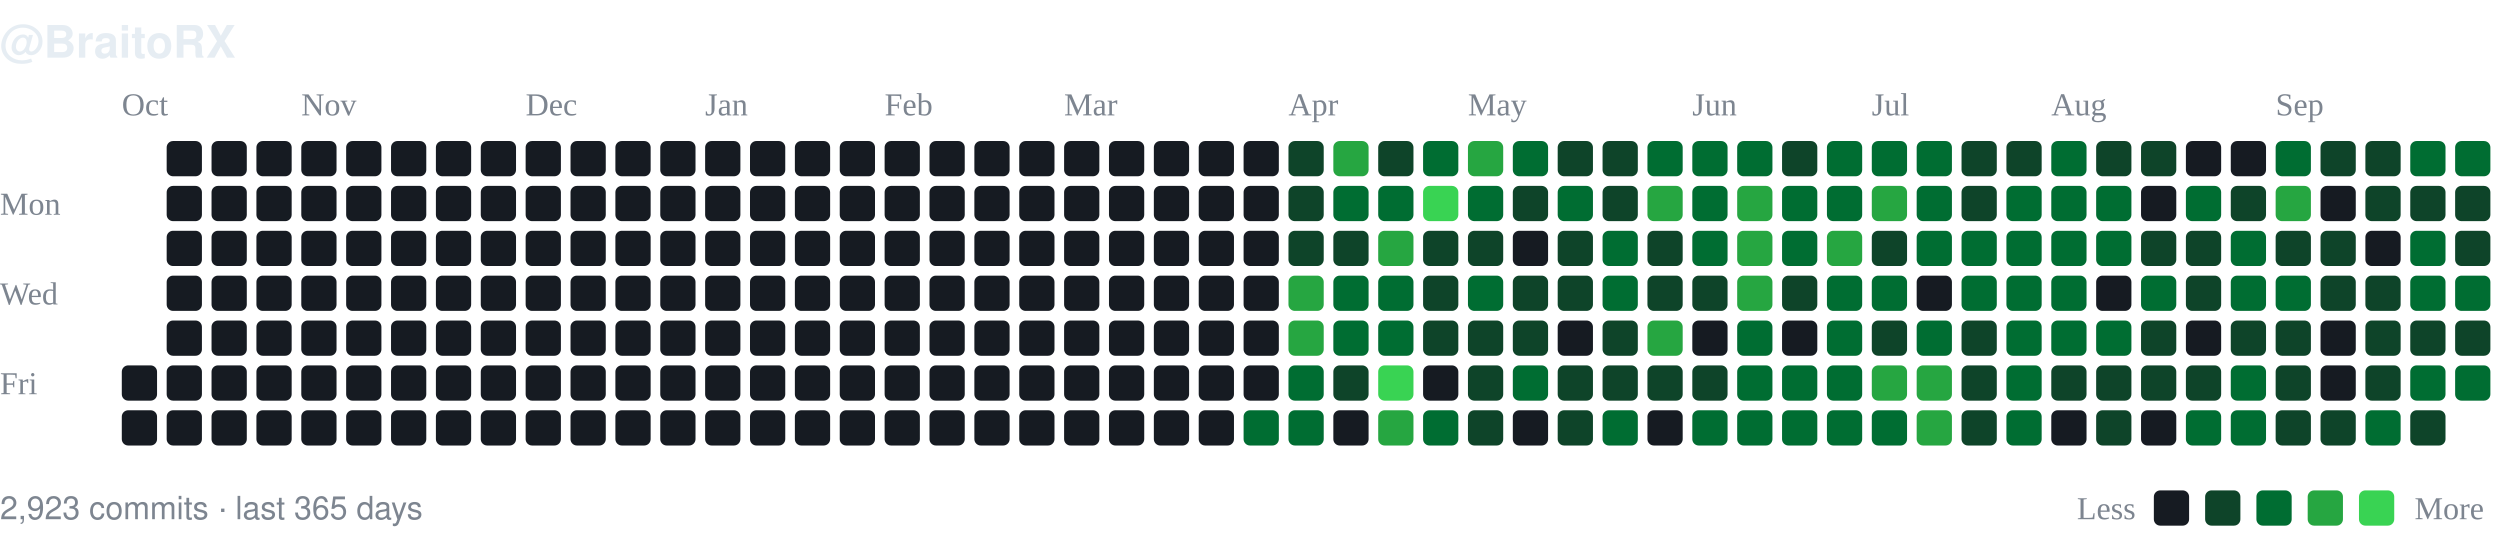
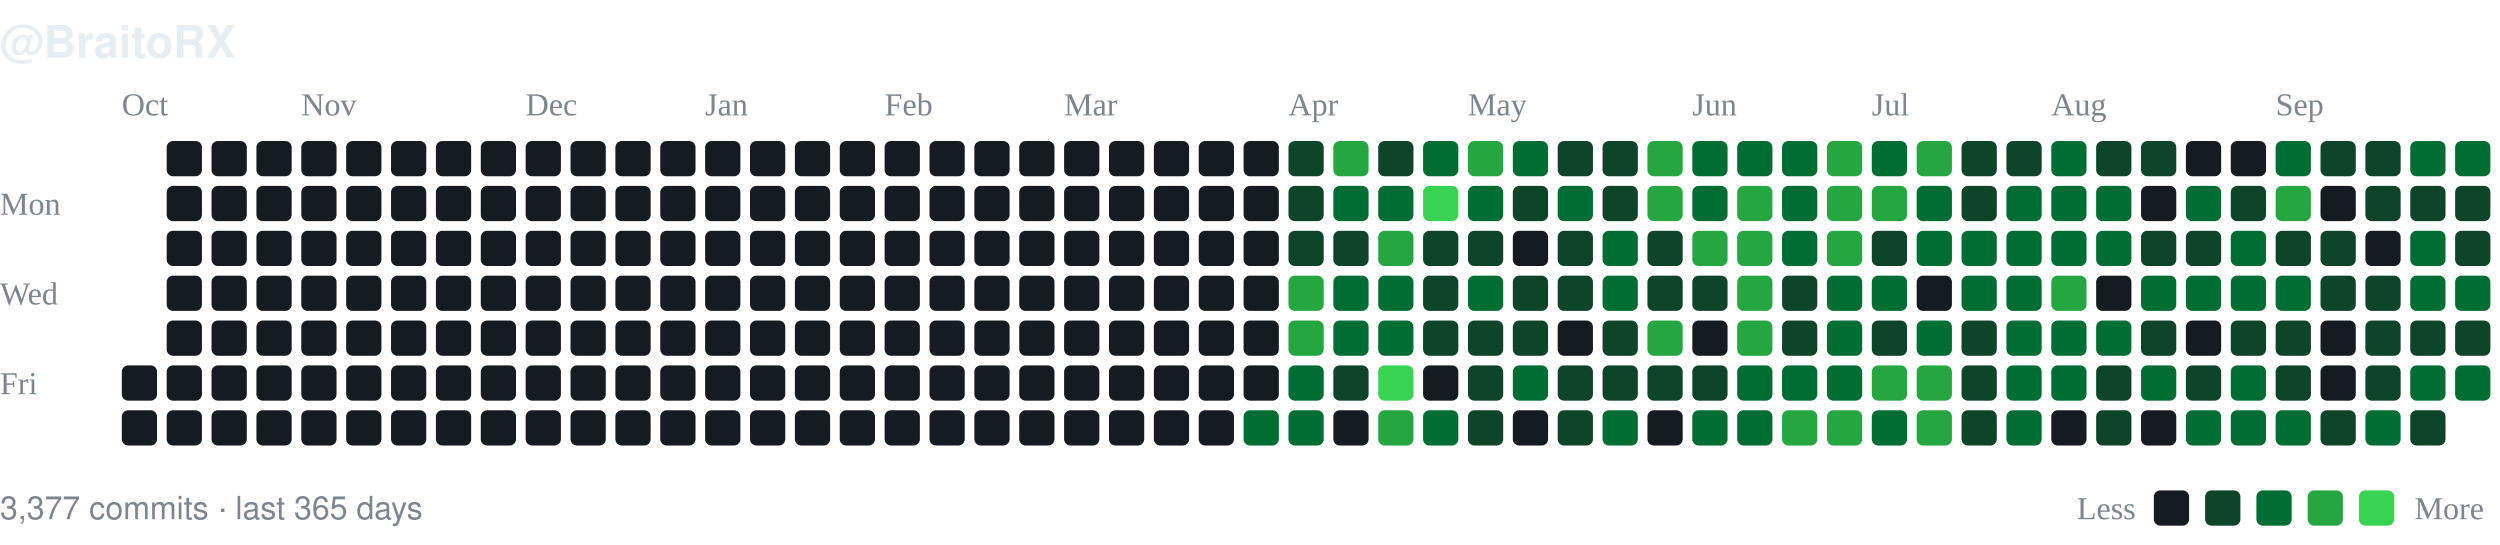
<svg xmlns="http://www.w3.org/2000/svg" width="780" height="170" viewBox="0 0 780 170" role="img">
  <text x="0" y="18" font-size="14" font-weight="600" fill="#e6edf3" font-family="ui-sans-serif,-apple-system,Segoe UI,Helvetica,Arial,sans-serif">@BraitoRX</text>
  <text x="0" y="67" font-size="10" fill="#7d8590">Mon</text>
  <text x="0" y="95" font-size="10" fill="#7d8590">Wed</text>
  <text x="0" y="123" font-size="10" fill="#7d8590">Fri</text>
  <text x="38" y="36" font-size="10" fill="#7d8590">Oct</text>
  <rect x="38" y="114" width="11" height="11" rx="2" fill="#161b22" />
  <rect x="38" y="128" width="11" height="11" rx="2" fill="#161b22" />
  <rect x="52" y="44" width="11" height="11" rx="2" fill="#161b22" />
  <rect x="52" y="58" width="11" height="11" rx="2" fill="#161b22" />
  <rect x="52" y="72" width="11" height="11" rx="2" fill="#161b22" />
  <rect x="52" y="86" width="11" height="11" rx="2" fill="#161b22" />
  <rect x="52" y="100" width="11" height="11" rx="2" fill="#161b22" />
  <rect x="52" y="114" width="11" height="11" rx="2" fill="#161b22" />
  <rect x="52" y="128" width="11" height="11" rx="2" fill="#161b22" />
  <rect x="66" y="44" width="11" height="11" rx="2" fill="#161b22" />
  <rect x="66" y="58" width="11" height="11" rx="2" fill="#161b22" />
  <rect x="66" y="72" width="11" height="11" rx="2" fill="#161b22" />
  <rect x="66" y="86" width="11" height="11" rx="2" fill="#161b22" />
  <rect x="66" y="100" width="11" height="11" rx="2" fill="#161b22" />
  <rect x="66" y="114" width="11" height="11" rx="2" fill="#161b22" />
  <rect x="66" y="128" width="11" height="11" rx="2" fill="#161b22" />
  <rect x="80" y="44" width="11" height="11" rx="2" fill="#161b22" />
  <rect x="80" y="58" width="11" height="11" rx="2" fill="#161b22" />
  <rect x="80" y="72" width="11" height="11" rx="2" fill="#161b22" />
  <rect x="80" y="86" width="11" height="11" rx="2" fill="#161b22" />
  <rect x="80" y="100" width="11" height="11" rx="2" fill="#161b22" />
  <rect x="80" y="114" width="11" height="11" rx="2" fill="#161b22" />
  <rect x="80" y="128" width="11" height="11" rx="2" fill="#161b22" />
  <text x="94" y="36" font-size="10" fill="#7d8590">Nov</text>
  <rect x="94" y="44" width="11" height="11" rx="2" fill="#161b22" />
  <rect x="94" y="58" width="11" height="11" rx="2" fill="#161b22" />
  <rect x="94" y="72" width="11" height="11" rx="2" fill="#161b22" />
  <rect x="94" y="86" width="11" height="11" rx="2" fill="#161b22" />
  <rect x="94" y="100" width="11" height="11" rx="2" fill="#161b22" />
  <rect x="94" y="114" width="11" height="11" rx="2" fill="#161b22" />
  <rect x="94" y="128" width="11" height="11" rx="2" fill="#161b22" />
  <rect x="108" y="44" width="11" height="11" rx="2" fill="#161b22" />
  <rect x="108" y="58" width="11" height="11" rx="2" fill="#161b22" />
  <rect x="108" y="72" width="11" height="11" rx="2" fill="#161b22" />
  <rect x="108" y="86" width="11" height="11" rx="2" fill="#161b22" />
  <rect x="108" y="100" width="11" height="11" rx="2" fill="#161b22" />
  <rect x="108" y="114" width="11" height="11" rx="2" fill="#161b22" />
  <rect x="108" y="128" width="11" height="11" rx="2" fill="#161b22" />
  <rect x="122" y="44" width="11" height="11" rx="2" fill="#161b22" />
  <rect x="122" y="58" width="11" height="11" rx="2" fill="#161b22" />
  <rect x="122" y="72" width="11" height="11" rx="2" fill="#161b22" />
  <rect x="122" y="86" width="11" height="11" rx="2" fill="#161b22" />
  <rect x="122" y="100" width="11" height="11" rx="2" fill="#161b22" />
  <rect x="122" y="114" width="11" height="11" rx="2" fill="#161b22" />
  <rect x="122" y="128" width="11" height="11" rx="2" fill="#161b22" />
  <rect x="136" y="44" width="11" height="11" rx="2" fill="#161b22" />
  <rect x="136" y="58" width="11" height="11" rx="2" fill="#161b22" />
  <rect x="136" y="72" width="11" height="11" rx="2" fill="#161b22" />
  <rect x="136" y="86" width="11" height="11" rx="2" fill="#161b22" />
  <rect x="136" y="100" width="11" height="11" rx="2" fill="#161b22" />
  <rect x="136" y="114" width="11" height="11" rx="2" fill="#161b22" />
  <rect x="136" y="128" width="11" height="11" rx="2" fill="#161b22" />
  <rect x="150" y="44" width="11" height="11" rx="2" fill="#161b22" />
  <rect x="150" y="58" width="11" height="11" rx="2" fill="#161b22" />
  <rect x="150" y="72" width="11" height="11" rx="2" fill="#161b22" />
  <rect x="150" y="86" width="11" height="11" rx="2" fill="#161b22" />
  <rect x="150" y="100" width="11" height="11" rx="2" fill="#161b22" />
  <rect x="150" y="114" width="11" height="11" rx="2" fill="#161b22" />
  <rect x="150" y="128" width="11" height="11" rx="2" fill="#161b22" />
  <text x="164" y="36" font-size="10" fill="#7d8590">Dec</text>
  <rect x="164" y="44" width="11" height="11" rx="2" fill="#161b22" />
  <rect x="164" y="58" width="11" height="11" rx="2" fill="#161b22" />
  <rect x="164" y="72" width="11" height="11" rx="2" fill="#161b22" />
  <rect x="164" y="86" width="11" height="11" rx="2" fill="#161b22" />
  <rect x="164" y="100" width="11" height="11" rx="2" fill="#161b22" />
  <rect x="164" y="114" width="11" height="11" rx="2" fill="#161b22" />
  <rect x="164" y="128" width="11" height="11" rx="2" fill="#161b22" />
  <rect x="178" y="44" width="11" height="11" rx="2" fill="#161b22" />
  <rect x="178" y="58" width="11" height="11" rx="2" fill="#161b22" />
  <rect x="178" y="72" width="11" height="11" rx="2" fill="#161b22" />
  <rect x="178" y="86" width="11" height="11" rx="2" fill="#161b22" />
  <rect x="178" y="100" width="11" height="11" rx="2" fill="#161b22" />
  <rect x="178" y="114" width="11" height="11" rx="2" fill="#161b22" />
  <rect x="178" y="128" width="11" height="11" rx="2" fill="#161b22" />
  <rect x="192" y="44" width="11" height="11" rx="2" fill="#161b22" />
  <rect x="192" y="58" width="11" height="11" rx="2" fill="#161b22" />
  <rect x="192" y="72" width="11" height="11" rx="2" fill="#161b22" />
  <rect x="192" y="86" width="11" height="11" rx="2" fill="#161b22" />
  <rect x="192" y="100" width="11" height="11" rx="2" fill="#161b22" />
  <rect x="192" y="114" width="11" height="11" rx="2" fill="#161b22" />
  <rect x="192" y="128" width="11" height="11" rx="2" fill="#161b22" />
  <rect x="206" y="44" width="11" height="11" rx="2" fill="#161b22" />
  <rect x="206" y="58" width="11" height="11" rx="2" fill="#161b22" />
  <rect x="206" y="72" width="11" height="11" rx="2" fill="#161b22" />
  <rect x="206" y="86" width="11" height="11" rx="2" fill="#161b22" />
  <rect x="206" y="100" width="11" height="11" rx="2" fill="#161b22" />
  <rect x="206" y="114" width="11" height="11" rx="2" fill="#161b22" />
  <rect x="206" y="128" width="11" height="11" rx="2" fill="#161b22" />
  <text x="220" y="36" font-size="10" fill="#7d8590">Jan</text>
  <rect x="220" y="44" width="11" height="11" rx="2" fill="#161b22" />
  <rect x="220" y="58" width="11" height="11" rx="2" fill="#161b22" />
  <rect x="220" y="72" width="11" height="11" rx="2" fill="#161b22" />
  <rect x="220" y="86" width="11" height="11" rx="2" fill="#161b22" />
  <rect x="220" y="100" width="11" height="11" rx="2" fill="#161b22" />
  <rect x="220" y="114" width="11" height="11" rx="2" fill="#161b22" />
  <rect x="220" y="128" width="11" height="11" rx="2" fill="#161b22" />
  <rect x="234" y="44" width="11" height="11" rx="2" fill="#161b22" />
  <rect x="234" y="58" width="11" height="11" rx="2" fill="#161b22" />
  <rect x="234" y="72" width="11" height="11" rx="2" fill="#161b22" />
  <rect x="234" y="86" width="11" height="11" rx="2" fill="#161b22" />
  <rect x="234" y="100" width="11" height="11" rx="2" fill="#161b22" />
  <rect x="234" y="114" width="11" height="11" rx="2" fill="#161b22" />
  <rect x="234" y="128" width="11" height="11" rx="2" fill="#161b22" />
  <rect x="248" y="44" width="11" height="11" rx="2" fill="#161b22" />
  <rect x="248" y="58" width="11" height="11" rx="2" fill="#161b22" />
  <rect x="248" y="72" width="11" height="11" rx="2" fill="#161b22" />
  <rect x="248" y="86" width="11" height="11" rx="2" fill="#161b22" />
  <rect x="248" y="100" width="11" height="11" rx="2" fill="#161b22" />
  <rect x="248" y="114" width="11" height="11" rx="2" fill="#161b22" />
  <rect x="248" y="128" width="11" height="11" rx="2" fill="#161b22" />
  <rect x="262" y="44" width="11" height="11" rx="2" fill="#161b22" />
  <rect x="262" y="58" width="11" height="11" rx="2" fill="#161b22" />
  <rect x="262" y="72" width="11" height="11" rx="2" fill="#161b22" />
  <rect x="262" y="86" width="11" height="11" rx="2" fill="#161b22" />
  <rect x="262" y="100" width="11" height="11" rx="2" fill="#161b22" />
  <rect x="262" y="114" width="11" height="11" rx="2" fill="#161b22" />
  <rect x="262" y="128" width="11" height="11" rx="2" fill="#161b22" />
  <text x="276" y="36" font-size="10" fill="#7d8590">Feb</text>
  <rect x="276" y="44" width="11" height="11" rx="2" fill="#161b22" />
  <rect x="276" y="58" width="11" height="11" rx="2" fill="#161b22" />
  <rect x="276" y="72" width="11" height="11" rx="2" fill="#161b22" />
  <rect x="276" y="86" width="11" height="11" rx="2" fill="#161b22" />
  <rect x="276" y="100" width="11" height="11" rx="2" fill="#161b22" />
  <rect x="276" y="114" width="11" height="11" rx="2" fill="#161b22" />
  <rect x="276" y="128" width="11" height="11" rx="2" fill="#161b22" />
  <rect x="290" y="44" width="11" height="11" rx="2" fill="#161b22" />
  <rect x="290" y="58" width="11" height="11" rx="2" fill="#161b22" />
  <rect x="290" y="72" width="11" height="11" rx="2" fill="#161b22" />
  <rect x="290" y="86" width="11" height="11" rx="2" fill="#161b22" />
  <rect x="290" y="100" width="11" height="11" rx="2" fill="#161b22" />
  <rect x="290" y="114" width="11" height="11" rx="2" fill="#161b22" />
  <rect x="290" y="128" width="11" height="11" rx="2" fill="#161b22" />
  <rect x="304" y="44" width="11" height="11" rx="2" fill="#161b22" />
  <rect x="304" y="58" width="11" height="11" rx="2" fill="#161b22" />
  <rect x="304" y="72" width="11" height="11" rx="2" fill="#161b22" />
  <rect x="304" y="86" width="11" height="11" rx="2" fill="#161b22" />
  <rect x="304" y="100" width="11" height="11" rx="2" fill="#161b22" />
  <rect x="304" y="114" width="11" height="11" rx="2" fill="#161b22" />
  <rect x="304" y="128" width="11" height="11" rx="2" fill="#161b22" />
  <rect x="318" y="44" width="11" height="11" rx="2" fill="#161b22" />
  <rect x="318" y="58" width="11" height="11" rx="2" fill="#161b22" />
  <rect x="318" y="72" width="11" height="11" rx="2" fill="#161b22" />
  <rect x="318" y="86" width="11" height="11" rx="2" fill="#161b22" />
  <rect x="318" y="100" width="11" height="11" rx="2" fill="#161b22" />
  <rect x="318" y="114" width="11" height="11" rx="2" fill="#161b22" />
  <rect x="318" y="128" width="11" height="11" rx="2" fill="#161b22" />
  <text x="332" y="36" font-size="10" fill="#7d8590">Mar</text>
  <rect x="332" y="44" width="11" height="11" rx="2" fill="#161b22" />
  <rect x="332" y="58" width="11" height="11" rx="2" fill="#161b22" />
  <rect x="332" y="72" width="11" height="11" rx="2" fill="#161b22" />
  <rect x="332" y="86" width="11" height="11" rx="2" fill="#161b22" />
  <rect x="332" y="100" width="11" height="11" rx="2" fill="#161b22" />
  <rect x="332" y="114" width="11" height="11" rx="2" fill="#161b22" />
  <rect x="332" y="128" width="11" height="11" rx="2" fill="#161b22" />
  <rect x="346" y="44" width="11" height="11" rx="2" fill="#161b22" />
  <rect x="346" y="58" width="11" height="11" rx="2" fill="#161b22" />
  <rect x="346" y="72" width="11" height="11" rx="2" fill="#161b22" />
  <rect x="346" y="86" width="11" height="11" rx="2" fill="#161b22" />
  <rect x="346" y="100" width="11" height="11" rx="2" fill="#161b22" />
  <rect x="346" y="114" width="11" height="11" rx="2" fill="#161b22" />
  <rect x="346" y="128" width="11" height="11" rx="2" fill="#161b22" />
  <rect x="360" y="44" width="11" height="11" rx="2" fill="#161b22" />
  <rect x="360" y="58" width="11" height="11" rx="2" fill="#161b22" />
  <rect x="360" y="72" width="11" height="11" rx="2" fill="#161b22" />
  <rect x="360" y="86" width="11" height="11" rx="2" fill="#161b22" />
  <rect x="360" y="100" width="11" height="11" rx="2" fill="#161b22" />
  <rect x="360" y="114" width="11" height="11" rx="2" fill="#161b22" />
  <rect x="360" y="128" width="11" height="11" rx="2" fill="#161b22" />
  <rect x="374" y="44" width="11" height="11" rx="2" fill="#161b22" />
  <rect x="374" y="58" width="11" height="11" rx="2" fill="#161b22" />
  <rect x="374" y="72" width="11" height="11" rx="2" fill="#161b22" />
  <rect x="374" y="86" width="11" height="11" rx="2" fill="#161b22" />
  <rect x="374" y="100" width="11" height="11" rx="2" fill="#161b22" />
  <rect x="374" y="114" width="11" height="11" rx="2" fill="#161b22" />
  <rect x="374" y="128" width="11" height="11" rx="2" fill="#161b22" />
  <rect x="388" y="44" width="11" height="11" rx="2" fill="#161b22" />
  <rect x="388" y="58" width="11" height="11" rx="2" fill="#161b22" />
  <rect x="388" y="72" width="11" height="11" rx="2" fill="#161b22" />
  <rect x="388" y="86" width="11" height="11" rx="2" fill="#161b22" />
  <rect x="388" y="100" width="11" height="11" rx="2" fill="#161b22" />
  <rect x="388" y="114" width="11" height="11" rx="2" fill="#161b22" />
  <rect x="388" y="128" width="11" height="11" rx="2" fill="#006d32" />
  <text x="402" y="36" font-size="10" fill="#7d8590">Apr</text>
  <rect x="402" y="44" width="11" height="11" rx="2" fill="#0e4429" />
  <rect x="402" y="58" width="11" height="11" rx="2" fill="#0e4429" />
  <rect x="402" y="72" width="11" height="11" rx="2" fill="#0e4429" />
  <rect x="402" y="86" width="11" height="11" rx="2" fill="#26a641" />
  <rect x="402" y="100" width="11" height="11" rx="2" fill="#26a641" />
  <rect x="402" y="114" width="11" height="11" rx="2" fill="#006d32" />
  <rect x="402" y="128" width="11" height="11" rx="2" fill="#006d32" />
  <rect x="416" y="44" width="11" height="11" rx="2" fill="#26a641" />
  <rect x="416" y="58" width="11" height="11" rx="2" fill="#006d32" />
  <rect x="416" y="72" width="11" height="11" rx="2" fill="#0e4429" />
  <rect x="416" y="86" width="11" height="11" rx="2" fill="#006d32" />
  <rect x="416" y="100" width="11" height="11" rx="2" fill="#006d32" />
  <rect x="416" y="114" width="11" height="11" rx="2" fill="#0e4429" />
  <rect x="416" y="128" width="11" height="11" rx="2" fill="#161b22" />
  <rect x="430" y="44" width="11" height="11" rx="2" fill="#0e4429" />
  <rect x="430" y="58" width="11" height="11" rx="2" fill="#006d32" />
  <rect x="430" y="72" width="11" height="11" rx="2" fill="#26a641" />
  <rect x="430" y="86" width="11" height="11" rx="2" fill="#006d32" />
  <rect x="430" y="100" width="11" height="11" rx="2" fill="#006d32" />
  <rect x="430" y="114" width="11" height="11" rx="2" fill="#39d353" />
  <rect x="430" y="128" width="11" height="11" rx="2" fill="#26a641" />
  <rect x="444" y="44" width="11" height="11" rx="2" fill="#006d32" />
  <rect x="444" y="58" width="11" height="11" rx="2" fill="#39d353" />
  <rect x="444" y="72" width="11" height="11" rx="2" fill="#0e4429" />
  <rect x="444" y="86" width="11" height="11" rx="2" fill="#0e4429" />
  <rect x="444" y="100" width="11" height="11" rx="2" fill="#0e4429" />
  <rect x="444" y="114" width="11" height="11" rx="2" fill="#161b22" />
  <rect x="444" y="128" width="11" height="11" rx="2" fill="#006d32" />
  <text x="458" y="36" font-size="10" fill="#7d8590">May</text>
  <rect x="458" y="44" width="11" height="11" rx="2" fill="#26a641" />
  <rect x="458" y="58" width="11" height="11" rx="2" fill="#006d32" />
  <rect x="458" y="72" width="11" height="11" rx="2" fill="#0e4429" />
  <rect x="458" y="86" width="11" height="11" rx="2" fill="#006d32" />
  <rect x="458" y="100" width="11" height="11" rx="2" fill="#0e4429" />
  <rect x="458" y="114" width="11" height="11" rx="2" fill="#0e4429" />
  <rect x="458" y="128" width="11" height="11" rx="2" fill="#0e4429" />
  <rect x="472" y="44" width="11" height="11" rx="2" fill="#006d32" />
  <rect x="472" y="58" width="11" height="11" rx="2" fill="#0e4429" />
  <rect x="472" y="72" width="11" height="11" rx="2" fill="#161b22" />
  <rect x="472" y="86" width="11" height="11" rx="2" fill="#0e4429" />
  <rect x="472" y="100" width="11" height="11" rx="2" fill="#0e4429" />
  <rect x="472" y="114" width="11" height="11" rx="2" fill="#006d32" />
  <rect x="472" y="128" width="11" height="11" rx="2" fill="#161b22" />
  <rect x="486" y="44" width="11" height="11" rx="2" fill="#0e4429" />
  <rect x="486" y="58" width="11" height="11" rx="2" fill="#006d32" />
  <rect x="486" y="72" width="11" height="11" rx="2" fill="#0e4429" />
  <rect x="486" y="86" width="11" height="11" rx="2" fill="#0e4429" />
  <rect x="486" y="100" width="11" height="11" rx="2" fill="#161b22" />
  <rect x="486" y="114" width="11" height="11" rx="2" fill="#0e4429" />
  <rect x="486" y="128" width="11" height="11" rx="2" fill="#0e4429" />
  <rect x="500" y="44" width="11" height="11" rx="2" fill="#0e4429" />
  <rect x="500" y="58" width="11" height="11" rx="2" fill="#0e4429" />
  <rect x="500" y="72" width="11" height="11" rx="2" fill="#006d32" />
  <rect x="500" y="86" width="11" height="11" rx="2" fill="#006d32" />
  <rect x="500" y="100" width="11" height="11" rx="2" fill="#0e4429" />
  <rect x="500" y="114" width="11" height="11" rx="2" fill="#0e4429" />
  <rect x="500" y="128" width="11" height="11" rx="2" fill="#006d32" />
-   <rect x="514" y="44" width="11" height="11" rx="2" fill="#006d32" />
+   <rect x="514" y="44" width="11" height="11" rx="2" fill="#26a641" />
  <rect x="514" y="58" width="11" height="11" rx="2" fill="#26a641" />
  <rect x="514" y="72" width="11" height="11" rx="2" fill="#0e4429" />
  <rect x="514" y="86" width="11" height="11" rx="2" fill="#0e4429" />
  <rect x="514" y="100" width="11" height="11" rx="2" fill="#26a641" />
  <rect x="514" y="114" width="11" height="11" rx="2" fill="#0e4429" />
  <rect x="514" y="128" width="11" height="11" rx="2" fill="#161b22" />
  <text x="528" y="36" font-size="10" fill="#7d8590">Jun</text>
  <rect x="528" y="44" width="11" height="11" rx="2" fill="#006d32" />
  <rect x="528" y="58" width="11" height="11" rx="2" fill="#006d32" />
-   <rect x="528" y="72" width="11" height="11" rx="2" fill="#006d32" />
+   <rect x="528" y="72" width="11" height="11" rx="2" fill="#26a641" />
  <rect x="528" y="86" width="11" height="11" rx="2" fill="#0e4429" />
  <rect x="528" y="100" width="11" height="11" rx="2" fill="#161b22" />
  <rect x="528" y="114" width="11" height="11" rx="2" fill="#0e4429" />
  <rect x="528" y="128" width="11" height="11" rx="2" fill="#006d32" />
  <rect x="542" y="44" width="11" height="11" rx="2" fill="#006d32" />
  <rect x="542" y="58" width="11" height="11" rx="2" fill="#26a641" />
  <rect x="542" y="72" width="11" height="11" rx="2" fill="#26a641" />
  <rect x="542" y="86" width="11" height="11" rx="2" fill="#26a641" />
-   <rect x="542" y="100" width="11" height="11" rx="2" fill="#006d32" />
+   <rect x="542" y="100" width="11" height="11" rx="2" fill="#26a641" />
  <rect x="542" y="114" width="11" height="11" rx="2" fill="#006d32" />
  <rect x="542" y="128" width="11" height="11" rx="2" fill="#006d32" />
-   <rect x="556" y="44" width="11" height="11" rx="2" fill="#0e4429" />
+   <rect x="556" y="44" width="11" height="11" rx="2" fill="#006d32" />
  <rect x="556" y="58" width="11" height="11" rx="2" fill="#006d32" />
  <rect x="556" y="72" width="11" height="11" rx="2" fill="#006d32" />
  <rect x="556" y="86" width="11" height="11" rx="2" fill="#0e4429" />
-   <rect x="556" y="100" width="11" height="11" rx="2" fill="#161b22" />
+   <rect x="556" y="100" width="11" height="11" rx="2" fill="#0e4429" />
  <rect x="556" y="114" width="11" height="11" rx="2" fill="#006d32" />
-   <rect x="556" y="128" width="11" height="11" rx="2" fill="#006d32" />
-   <rect x="570" y="44" width="11" height="11" rx="2" fill="#006d32" />
-   <rect x="570" y="58" width="11" height="11" rx="2" fill="#006d32" />
+   <rect x="556" y="128" width="11" height="11" rx="2" fill="#26a641" />
+   <rect x="570" y="44" width="11" height="11" rx="2" fill="#26a641" />
+   <rect x="570" y="58" width="11" height="11" rx="2" fill="#26a641" />
  <rect x="570" y="72" width="11" height="11" rx="2" fill="#26a641" />
  <rect x="570" y="86" width="11" height="11" rx="2" fill="#006d32" />
  <rect x="570" y="100" width="11" height="11" rx="2" fill="#006d32" />
  <rect x="570" y="114" width="11" height="11" rx="2" fill="#006d32" />
-   <rect x="570" y="128" width="11" height="11" rx="2" fill="#006d32" />
+   <rect x="570" y="128" width="11" height="11" rx="2" fill="#26a641" />
  <text x="584" y="36" font-size="10" fill="#7d8590">Jul</text>
  <rect x="584" y="44" width="11" height="11" rx="2" fill="#006d32" />
  <rect x="584" y="58" width="11" height="11" rx="2" fill="#26a641" />
  <rect x="584" y="72" width="11" height="11" rx="2" fill="#0e4429" />
  <rect x="584" y="86" width="11" height="11" rx="2" fill="#006d32" />
  <rect x="584" y="100" width="11" height="11" rx="2" fill="#0e4429" />
  <rect x="584" y="114" width="11" height="11" rx="2" fill="#26a641" />
  <rect x="584" y="128" width="11" height="11" rx="2" fill="#006d32" />
-   <rect x="598" y="44" width="11" height="11" rx="2" fill="#006d32" />
+   <rect x="598" y="44" width="11" height="11" rx="2" fill="#26a641" />
  <rect x="598" y="58" width="11" height="11" rx="2" fill="#006d32" />
  <rect x="598" y="72" width="11" height="11" rx="2" fill="#006d32" />
  <rect x="598" y="86" width="11" height="11" rx="2" fill="#161b22" />
  <rect x="598" y="100" width="11" height="11" rx="2" fill="#006d32" />
  <rect x="598" y="114" width="11" height="11" rx="2" fill="#26a641" />
  <rect x="598" y="128" width="11" height="11" rx="2" fill="#26a641" />
  <rect x="612" y="44" width="11" height="11" rx="2" fill="#0e4429" />
  <rect x="612" y="58" width="11" height="11" rx="2" fill="#0e4429" />
  <rect x="612" y="72" width="11" height="11" rx="2" fill="#006d32" />
  <rect x="612" y="86" width="11" height="11" rx="2" fill="#006d32" />
  <rect x="612" y="100" width="11" height="11" rx="2" fill="#0e4429" />
  <rect x="612" y="114" width="11" height="11" rx="2" fill="#0e4429" />
  <rect x="612" y="128" width="11" height="11" rx="2" fill="#0e4429" />
  <rect x="626" y="44" width="11" height="11" rx="2" fill="#0e4429" />
  <rect x="626" y="58" width="11" height="11" rx="2" fill="#006d32" />
  <rect x="626" y="72" width="11" height="11" rx="2" fill="#006d32" />
  <rect x="626" y="86" width="11" height="11" rx="2" fill="#006d32" />
  <rect x="626" y="100" width="11" height="11" rx="2" fill="#006d32" />
  <rect x="626" y="114" width="11" height="11" rx="2" fill="#006d32" />
  <rect x="626" y="128" width="11" height="11" rx="2" fill="#006d32" />
  <text x="640" y="36" font-size="10" fill="#7d8590">Aug</text>
  <rect x="640" y="44" width="11" height="11" rx="2" fill="#006d32" />
  <rect x="640" y="58" width="11" height="11" rx="2" fill="#006d32" />
  <rect x="640" y="72" width="11" height="11" rx="2" fill="#006d32" />
-   <rect x="640" y="86" width="11" height="11" rx="2" fill="#006d32" />
+   <rect x="640" y="86" width="11" height="11" rx="2" fill="#26a641" />
  <rect x="640" y="100" width="11" height="11" rx="2" fill="#006d32" />
-   <rect x="640" y="114" width="11" height="11" rx="2" fill="#0e4429" />
+   <rect x="640" y="114" width="11" height="11" rx="2" fill="#006d32" />
  <rect x="640" y="128" width="11" height="11" rx="2" fill="#161b22" />
  <rect x="654" y="44" width="11" height="11" rx="2" fill="#0e4429" />
  <rect x="654" y="58" width="11" height="11" rx="2" fill="#006d32" />
  <rect x="654" y="72" width="11" height="11" rx="2" fill="#006d32" />
  <rect x="654" y="86" width="11" height="11" rx="2" fill="#161b22" />
  <rect x="654" y="100" width="11" height="11" rx="2" fill="#006d32" />
  <rect x="654" y="114" width="11" height="11" rx="2" fill="#0e4429" />
  <rect x="654" y="128" width="11" height="11" rx="2" fill="#0e4429" />
  <rect x="668" y="44" width="11" height="11" rx="2" fill="#0e4429" />
  <rect x="668" y="58" width="11" height="11" rx="2" fill="#161b22" />
  <rect x="668" y="72" width="11" height="11" rx="2" fill="#0e4429" />
  <rect x="668" y="86" width="11" height="11" rx="2" fill="#006d32" />
  <rect x="668" y="100" width="11" height="11" rx="2" fill="#0e4429" />
-   <rect x="668" y="114" width="11" height="11" rx="2" fill="#0e4429" />
+   <rect x="668" y="114" width="11" height="11" rx="2" fill="#006d32" />
  <rect x="668" y="128" width="11" height="11" rx="2" fill="#161b22" />
  <rect x="682" y="44" width="11" height="11" rx="2" fill="#161b22" />
  <rect x="682" y="58" width="11" height="11" rx="2" fill="#006d32" />
  <rect x="682" y="72" width="11" height="11" rx="2" fill="#0e4429" />
-   <rect x="682" y="86" width="11" height="11" rx="2" fill="#0e4429" />
+   <rect x="682" y="86" width="11" height="11" rx="2" fill="#006d32" />
  <rect x="682" y="100" width="11" height="11" rx="2" fill="#161b22" />
  <rect x="682" y="114" width="11" height="11" rx="2" fill="#0e4429" />
  <rect x="682" y="128" width="11" height="11" rx="2" fill="#006d32" />
  <rect x="696" y="44" width="11" height="11" rx="2" fill="#161b22" />
  <rect x="696" y="58" width="11" height="11" rx="2" fill="#0e4429" />
  <rect x="696" y="72" width="11" height="11" rx="2" fill="#006d32" />
  <rect x="696" y="86" width="11" height="11" rx="2" fill="#006d32" />
  <rect x="696" y="100" width="11" height="11" rx="2" fill="#0e4429" />
  <rect x="696" y="114" width="11" height="11" rx="2" fill="#006d32" />
  <rect x="696" y="128" width="11" height="11" rx="2" fill="#006d32" />
  <text x="710" y="36" font-size="10" fill="#7d8590">Sep</text>
  <rect x="710" y="44" width="11" height="11" rx="2" fill="#006d32" />
  <rect x="710" y="58" width="11" height="11" rx="2" fill="#26a641" />
  <rect x="710" y="72" width="11" height="11" rx="2" fill="#0e4429" />
  <rect x="710" y="86" width="11" height="11" rx="2" fill="#006d32" />
  <rect x="710" y="100" width="11" height="11" rx="2" fill="#0e4429" />
  <rect x="710" y="114" width="11" height="11" rx="2" fill="#0e4429" />
-   <rect x="710" y="128" width="11" height="11" rx="2" fill="#0e4429" />
+   <rect x="710" y="128" width="11" height="11" rx="2" fill="#006d32" />
  <rect x="724" y="44" width="11" height="11" rx="2" fill="#0e4429" />
  <rect x="724" y="58" width="11" height="11" rx="2" fill="#161b22" />
  <rect x="724" y="72" width="11" height="11" rx="2" fill="#0e4429" />
  <rect x="724" y="86" width="11" height="11" rx="2" fill="#0e4429" />
  <rect x="724" y="100" width="11" height="11" rx="2" fill="#161b22" />
  <rect x="724" y="114" width="11" height="11" rx="2" fill="#161b22" />
  <rect x="724" y="128" width="11" height="11" rx="2" fill="#0e4429" />
  <rect x="738" y="44" width="11" height="11" rx="2" fill="#0e4429" />
  <rect x="738" y="58" width="11" height="11" rx="2" fill="#0e4429" />
  <rect x="738" y="72" width="11" height="11" rx="2" fill="#161b22" />
  <rect x="738" y="86" width="11" height="11" rx="2" fill="#0e4429" />
  <rect x="738" y="100" width="11" height="11" rx="2" fill="#0e4429" />
  <rect x="738" y="114" width="11" height="11" rx="2" fill="#0e4429" />
  <rect x="738" y="128" width="11" height="11" rx="2" fill="#006d32" />
  <rect x="752" y="44" width="11" height="11" rx="2" fill="#006d32" />
  <rect x="752" y="58" width="11" height="11" rx="2" fill="#0e4429" />
  <rect x="752" y="72" width="11" height="11" rx="2" fill="#006d32" />
  <rect x="752" y="86" width="11" height="11" rx="2" fill="#006d32" />
  <rect x="752" y="100" width="11" height="11" rx="2" fill="#0e4429" />
  <rect x="752" y="114" width="11" height="11" rx="2" fill="#006d32" />
  <rect x="752" y="128" width="11" height="11" rx="2" fill="#0e4429" />
  <rect x="766" y="44" width="11" height="11" rx="2" fill="#006d32" />
  <rect x="766" y="58" width="11" height="11" rx="2" fill="#0e4429" />
  <rect x="766" y="72" width="11" height="11" rx="2" fill="#0e4429" />
  <rect x="766" y="86" width="11" height="11" rx="2" fill="#006d32" />
  <rect x="766" y="100" width="11" height="11" rx="2" fill="#0e4429" />
  <rect x="766" y="114" width="11" height="11" rx="2" fill="#006d32" />
  <text x="648" y="162" font-size="10" fill="#7d8590">Less</text>
  <rect x="672" y="153" width="11" height="11" rx="2" fill="#161b22" />
  <rect x="688" y="153" width="11" height="11" rx="2" fill="#0e4429" />
  <rect x="704" y="153" width="11" height="11" rx="2" fill="#006d32" />
  <rect x="720" y="153" width="11" height="11" rx="2" fill="#26a641" />
  <rect x="736" y="153" width="11" height="11" rx="2" fill="#39d353" />
  <text x="775" y="162" font-size="10" fill="#7d8590" text-anchor="end">More</text>
-   <text x="0" y="162" font-size="10" fill="#7d8590" font-family="ui-sans-serif,-apple-system,Segoe UI,Helvetica,Arial,sans-serif">2,923 commits · last 365 days</text>
+   <text x="0" y="162" font-size="10" fill="#7d8590" font-family="ui-sans-serif,-apple-system,Segoe UI,Helvetica,Arial,sans-serif">3,377 commits · last 365 days</text>
</svg>
